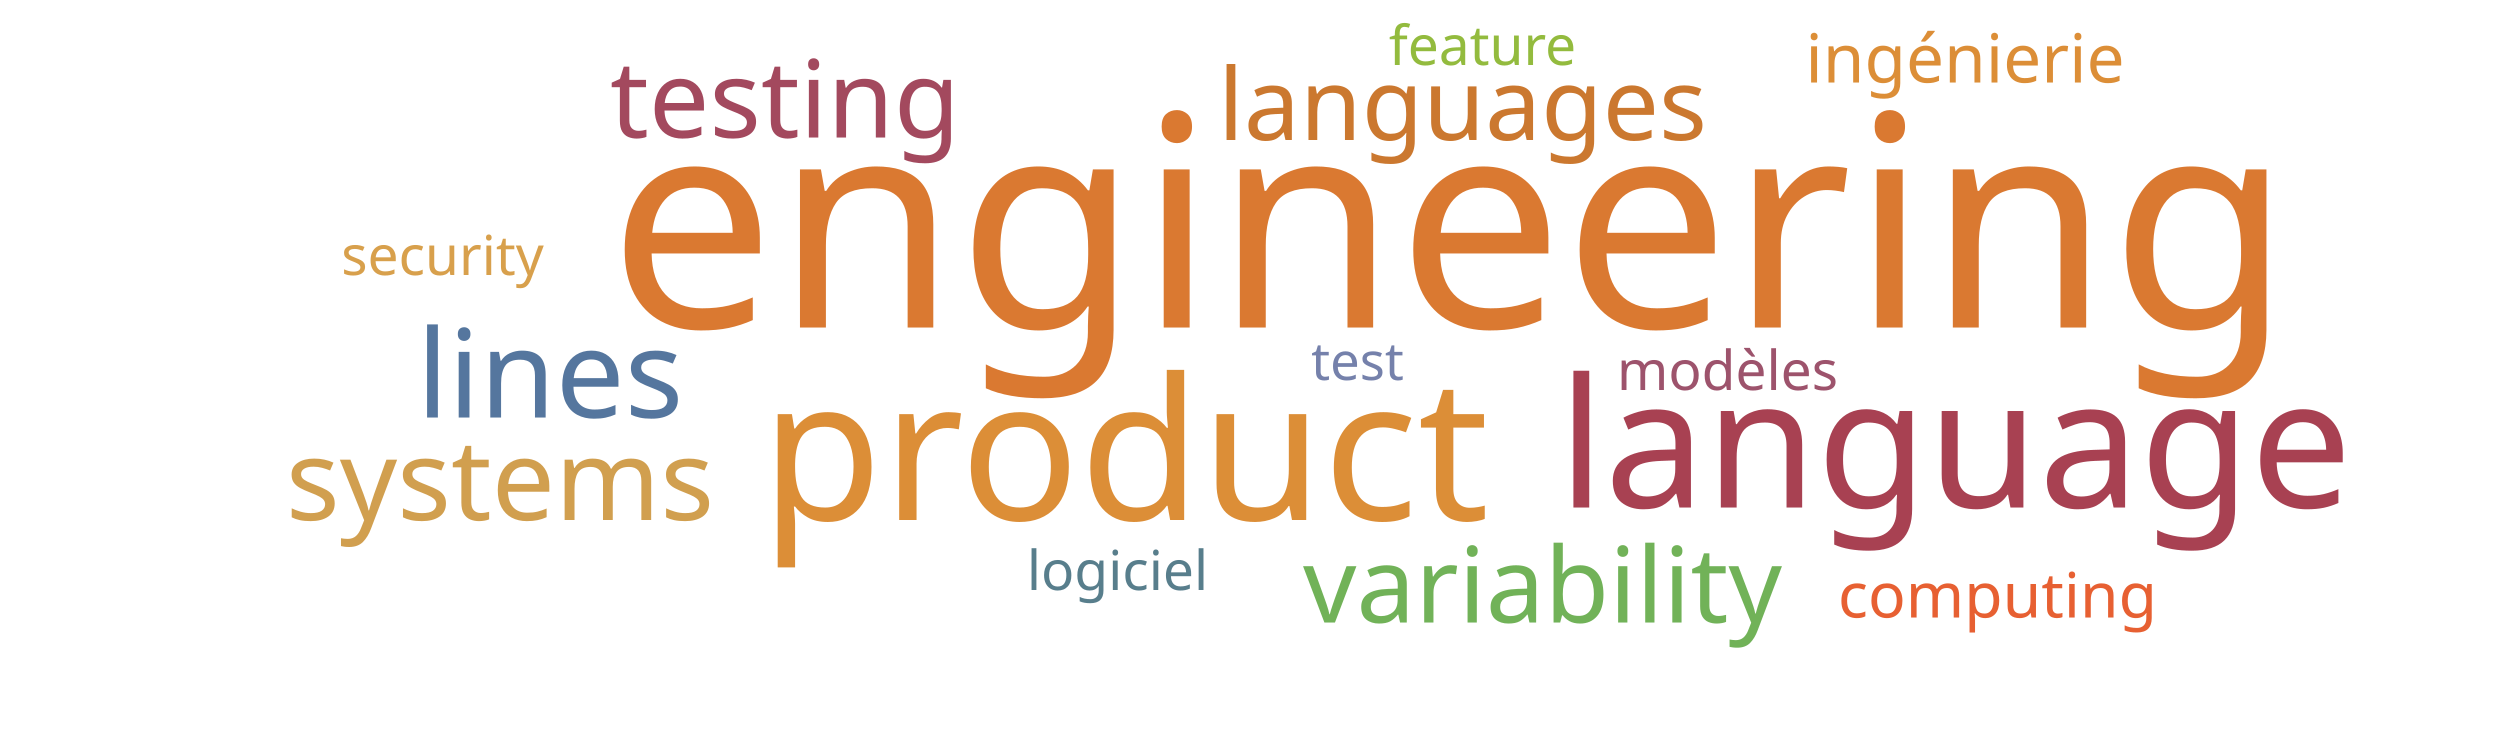
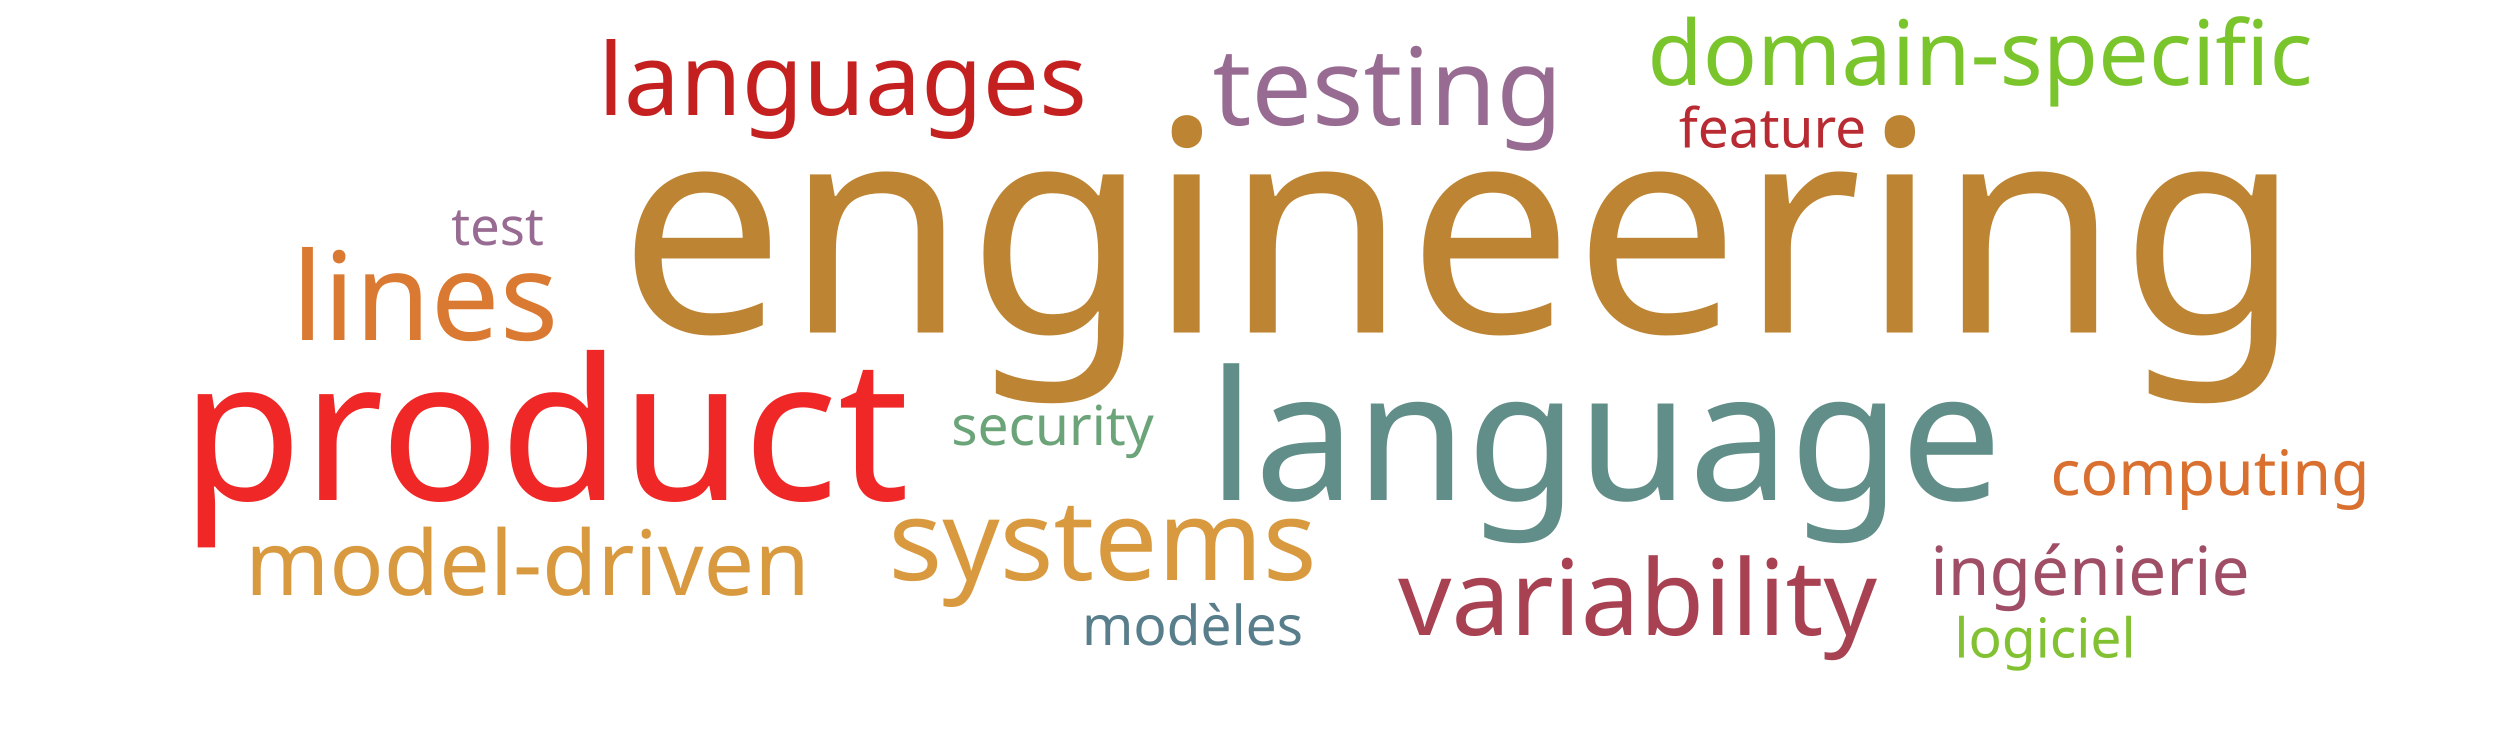
<svg xmlns="http://www.w3.org/2000/svg" width="1000" height="300">
  <g transform="translate(500, 150)">
-     <text text-anchor="middle" style="font-family: Impact; font-size: 118px; fill: #da7931" transform="translate(80,-19)rotate(0)">engineering</text>
-     <text text-anchor="middle" style="font-family: Impact; font-size: 79px; fill: #dc8e37" transform="translate(-50,58)rotate(0)">product</text>
-     <text text-anchor="middle" style="font-family: Impact; font-size: 72px; fill: #a84152" transform="translate(282,53)rotate(0)">language</text>
-     <text text-anchor="middle" style="font-family: Impact; font-size: 49px; fill: #55769e" transform="translate(-280,17)rotate(0)">lines</text>
-     <text text-anchor="middle" style="font-family: Impact; font-size: 45px; fill: #d19f4f" transform="translate(-300,58)rotate(0)">systems</text>
-     <text text-anchor="middle" style="font-family: Impact; font-size: 43px; fill: #a3495e" transform="translate(-186,-95)rotate(0)">testing</text>
-     <text text-anchor="middle" style="font-family: Impact; font-size: 42px; fill: #71b258" transform="translate(117,99)rotate(0)">variability</text>
-     <text text-anchor="middle" style="font-family: Impact; font-size: 40px; fill: #cb782f" transform="translate(85,-94)rotate(0)">languages</text>
-     <text text-anchor="middle" style="font-family: Impact; font-size: 27px; fill: #dc8e37" transform="translate(286,-117)rotate(0)">ingénierie</text>
-     <text text-anchor="middle" style="font-family: Impact; font-size: 25px; fill: #e76032" transform="translate(299,97)rotate(0)">computing</text>
-     <text text-anchor="middle" style="font-family: Impact; font-size: 22px; fill: #d8a04c" transform="translate(-323,-40)rotate(0)">security</text>
-     <text text-anchor="middle" style="font-family: Impact; font-size: 22px; fill: #587e8c" transform="translate(-53,86)rotate(0)">logiciel</text>
-     <text text-anchor="middle" style="font-family: Impact; font-size: 22px; fill: #93bb3e" transform="translate(93,-124)rotate(0)">feature</text>
-     <text text-anchor="middle" style="font-family: Impact; font-size: 22px; fill: #9d536c" transform="translate(191,6)rotate(0)">modèles</text>
-     <text text-anchor="middle" style="font-family: Impact; font-size: 21px; fill: #7581ab" transform="translate(43,2)rotate(0)">test</text>
+     <text text-anchor="middle" style="font-family: Impact; font-size: 118px; fill: #bc8433" transform="translate(84,-17)rotate(0)">engineering</text>
+     <text text-anchor="middle" style="font-family: Impact; font-size: 79px; fill: #ef2727" transform="translate(-282,50)rotate(0)">product</text>
+     <text text-anchor="middle" style="font-family: Impact; font-size: 72px; fill: #618e88" transform="translate(142,50)rotate(0)">language</text>
+     <text text-anchor="middle" style="font-family: Impact; font-size: 49px; fill: #da7931" transform="translate(-330,-14)rotate(0)">lines</text>
+     <text text-anchor="middle" style="font-family: Impact; font-size: 45px; fill: #d8993f" transform="translate(-59,82)rotate(0)">systems</text>
+     <text text-anchor="middle" style="font-family: Impact; font-size: 43px; fill: #986b92" transform="translate(55,-100)rotate(0)">testing</text>
+     <text text-anchor="middle" style="font-family: Impact; font-size: 42px; fill: #a84152" transform="translate(155,104)rotate(0)">variability</text>
+     <text text-anchor="middle" style="font-family: Impact; font-size: 40px; fill: #c42020" transform="translate(-163,-104)rotate(0)">languages</text>
+     <text text-anchor="middle" style="font-family: Impact; font-size: 36px; fill: #7ac52c" transform="translate(292,-116)rotate(0)">domain-specific</text>
+     <text text-anchor="middle" style="font-family: Impact; font-size: 36px; fill: #d8993f" transform="translate(-289,88)rotate(0)">model-driven</text>
+     <text text-anchor="middle" style="font-family: Impact; font-size: 27px; fill: #9f4e66" transform="translate(336,88)rotate(0)">ingénierie</text>
+     <text text-anchor="middle" style="font-family: Impact; font-size: 25px; fill: #d9702f" transform="translate(384,48)rotate(0)">computing</text>
+     <text text-anchor="middle" style="font-family: Impact; font-size: 22px; fill: #6ca47a" transform="translate(-79,28)rotate(0)">security</text>
+     <text text-anchor="middle" style="font-family: Impact; font-size: 22px; fill: #82c131" transform="translate(318,113)rotate(0)">logiciel</text>
+     <text text-anchor="middle" style="font-family: Impact; font-size: 22px; fill: #b92b32" transform="translate(209,-91)rotate(0)">feature</text>
+     <text text-anchor="middle" style="font-family: Impact; font-size: 22px; fill: #587e8c" transform="translate(-23,108)rotate(0)">modèles</text>
+     <text text-anchor="middle" style="font-family: Impact; font-size: 21px; fill: #986b92" transform="translate(-301,-52)rotate(0)">test</text>
  </g>
</svg>
